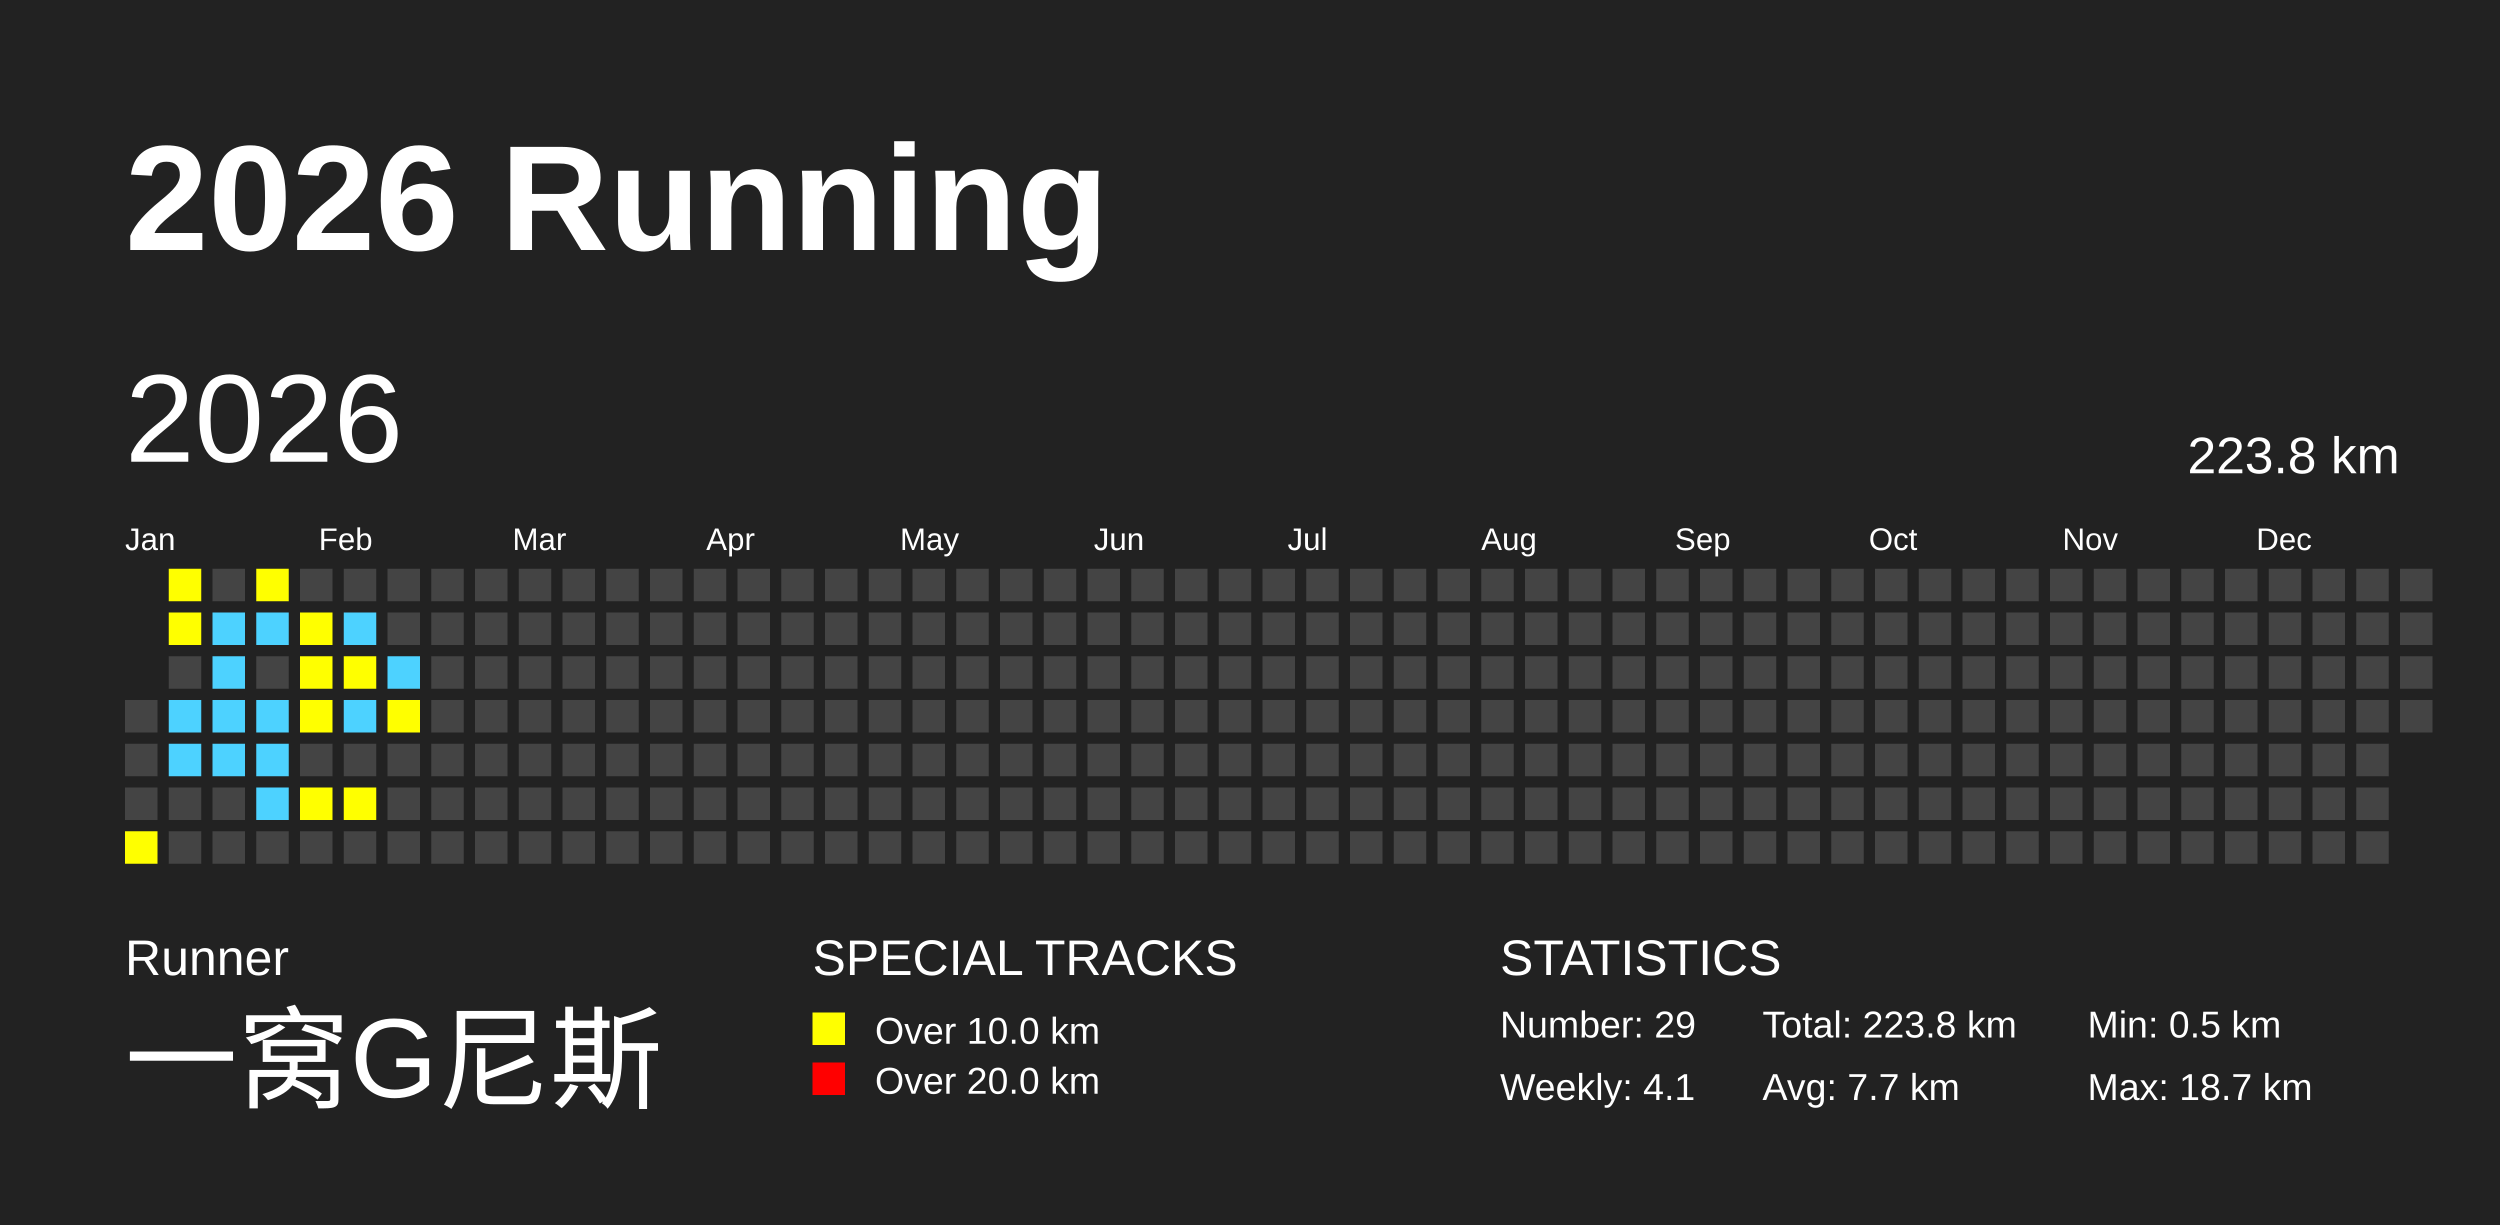
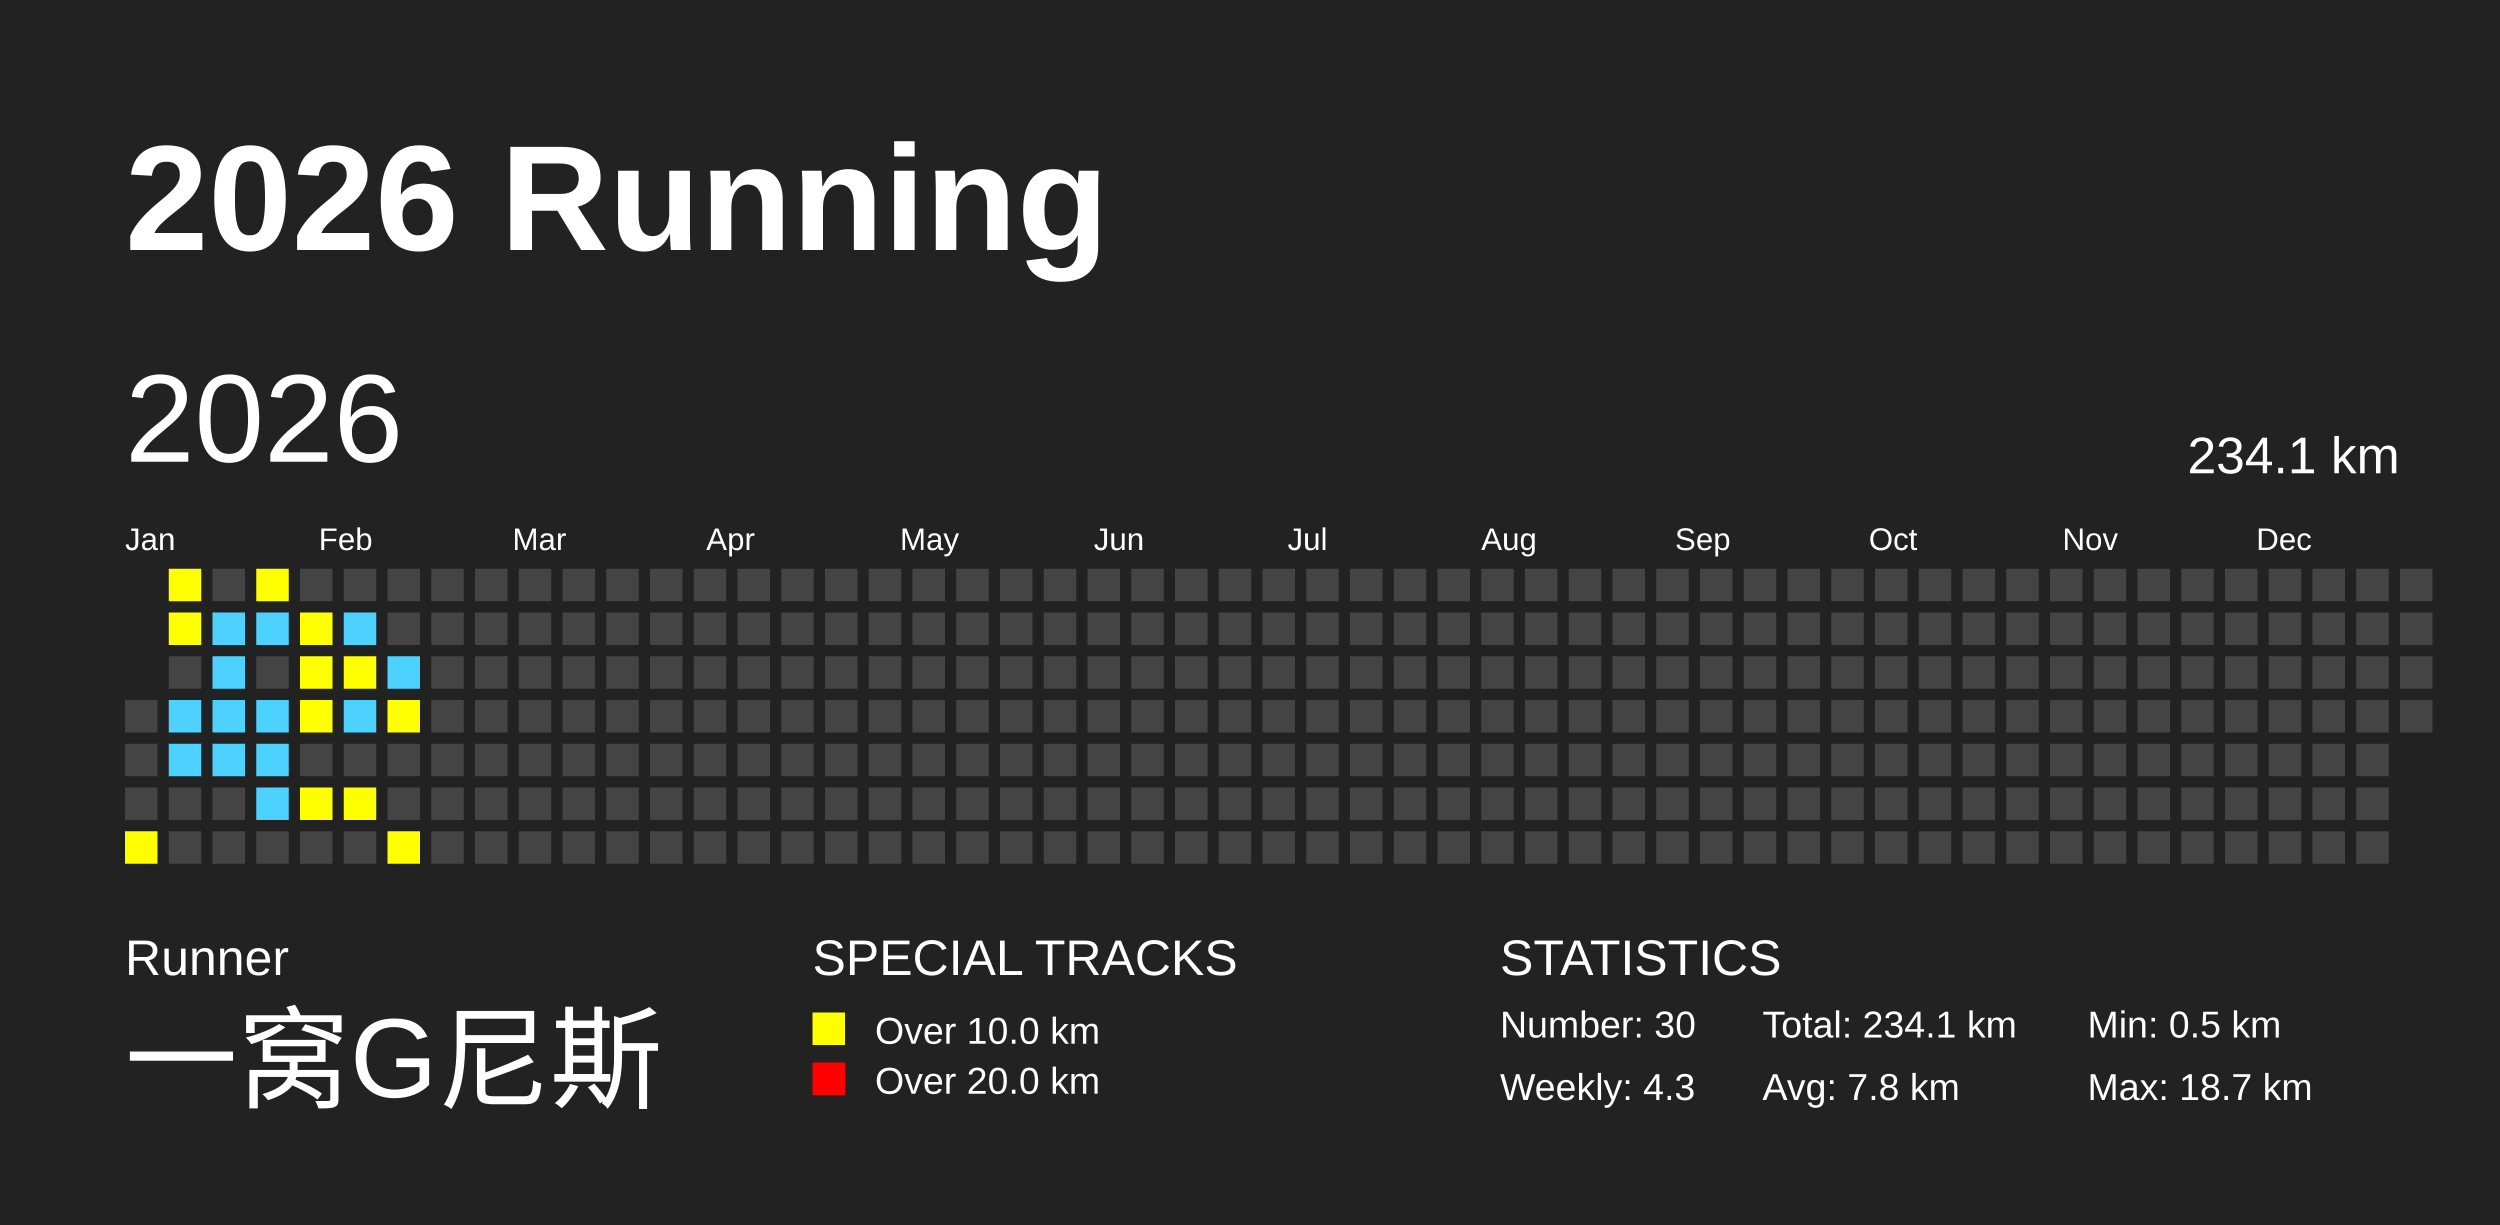
<svg xmlns="http://www.w3.org/2000/svg" baseProfile="full" height="98mm" version="1.1" viewBox="0,0,200,98" width="200mm">
  <defs />
  <rect fill="#222222" height="98" width="200" x="0" y="0" />
  <text fill="#FFFFFF" style="font-size:12px; font-family:Arial; font-weight:bold;" x="10" y="20">2026 Running</text>
  <text fill="#FFFFFF" style="font-size:4px; font-family:Arial" x="10" y="78">Runner</text>
  <text fill="#FFFFFF" style="font-size:9px; font-family:Arial" x="10" y="88">一窝G尼斯</text>
  <text fill="#FFFFFF" style="font-size:4px; font-family:Arial" x="65" y="78">SPECIAL TRACKS</text>
  <rect fill="yellow" height="2.6" width="2.6" x="65" y="81" />
  <text fill="#FFFFFF" style="font-size:3px; font-family:Arial" x="70" y="83.5">Over 10.0 km</text>
  <rect fill="red" height="2.6" width="2.6" x="65" y="85" />
  <text fill="#FFFFFF" style="font-size:3px; font-family:Arial" x="70" y="87.5">Over 20.0 km</text>
  <text fill="#FFFFFF" style="font-size:4px; font-family:Arial" x="120" y="78">STATISTICS</text>
-   <text fill="#FFFFFF" style="font-size:3px; font-family:Arial" x="120" y="83">Number: 29</text>
-   <text fill="#FFFFFF" style="font-size:3px; font-family:Arial" x="120" y="88">Weekly: 4.1</text>
-   <text fill="#FFFFFF" style="font-size:3px; font-family:Arial" x="141" y="83">Total: 223.8 km</text>
-   <text fill="#FFFFFF" style="font-size:3px; font-family:Arial" x="141" y="88">Avg: 7.7 km</text>
+   <text fill="#FFFFFF" style="font-size:3px; font-family:Arial" x="120" y="83">Number: 30</text>
+   <text fill="#FFFFFF" style="font-size:3px; font-family:Arial" x="120" y="88">Weekly: 4.3</text>
+   <text fill="#FFFFFF" style="font-size:3px; font-family:Arial" x="141" y="83">Total: 234.1 km</text>
+   <text fill="#FFFFFF" style="font-size:3px; font-family:Arial" x="141" y="88">Avg: 7.8 km</text>
  <text fill="#FFFFFF" style="font-size:3px; font-family:Arial" x="167" y="83">Min: 0.5 km</text>
  <text fill="#FFFFFF" style="font-size:3px; font-family:Arial" x="167" y="88">Max: 18.7 km</text>
  <text dominant-baseline="hanging" fill="#FFFFFF" style="font-size:10.0px; font-family:Arial;" x="10" y="30">2026</text>
-   <text dominant-baseline="hanging" fill="#FFFFFF" style="font-size:4.125px; font-family:Arial;" x="175" y="35">223.8 km</text>
+   <text dominant-baseline="hanging" fill="#FFFFFF" style="font-size:4.125px; font-family:Arial;" x="175" y="35">234.1 km</text>
  <text fill="#FFFFFF" style="font-size:2.5px; font-family:Arial" x="10.0" y="44">Jan</text>
  <text fill="#FFFFFF" style="font-size:2.5px; font-family:Arial" x="25.5" y="44">Feb</text>
  <text fill="#FFFFFF" style="font-size:2.5px; font-family:Arial" x="41.0" y="44">Mar</text>
  <text fill="#FFFFFF" style="font-size:2.5px; font-family:Arial" x="56.5" y="44">Apr</text>
  <text fill="#FFFFFF" style="font-size:2.5px; font-family:Arial" x="72.0" y="44">May</text>
  <text fill="#FFFFFF" style="font-size:2.5px; font-family:Arial" x="87.5" y="44">Jun</text>
  <text fill="#FFFFFF" style="font-size:2.5px; font-family:Arial" x="103.0" y="44">Jul</text>
  <text fill="#FFFFFF" style="font-size:2.5px; font-family:Arial" x="118.5" y="44">Aug</text>
  <text fill="#FFFFFF" style="font-size:2.5px; font-family:Arial" x="134.0" y="44">Sep</text>
  <text fill="#FFFFFF" style="font-size:2.5px; font-family:Arial" x="149.5" y="44">Oct</text>
  <text fill="#FFFFFF" style="font-size:2.5px; font-family:Arial" x="165.0" y="44">Nov</text>
  <text fill="#FFFFFF" style="font-size:2.5px; font-family:Arial" x="180.5" y="44">Dec</text>
  <rect fill="#444444" height="2.6" width="2.6" x="10.0" y="56.0" />
  <rect fill="#444444" height="2.6" width="2.6" x="10.0" y="59.5" />
  <rect fill="#444444" height="2.6" width="2.6" x="10.0" y="63.0" />
  <rect fill="yellow" height="2.6" width="2.6" x="10.0" y="66.5" />
  <rect fill="yellow" height="2.6" width="2.6" x="13.5" y="45.5" />
  <rect fill="yellow" height="2.6" width="2.6" x="13.5" y="49.0" />
  <rect fill="#444444" height="2.6" width="2.6" x="13.5" y="52.5" />
  <rect fill="#4DD2FF" height="2.6" width="2.6" x="13.5" y="56.0" />
  <rect fill="#4DD2FF" height="2.6" width="2.6" x="13.5" y="59.5" />
  <rect fill="#444444" height="2.6" width="2.6" x="13.5" y="63.0" />
  <rect fill="#444444" height="2.6" width="2.6" x="13.5" y="66.5" />
  <rect fill="#444444" height="2.6" width="2.6" x="17.0" y="45.5" />
  <rect fill="#4DD2FF" height="2.6" width="2.6" x="17.0" y="49.0" />
  <rect fill="#4DD2FF" height="2.6" width="2.6" x="17.0" y="52.5" />
  <rect fill="#4DD2FF" height="2.6" width="2.6" x="17.0" y="56.0" />
  <rect fill="#4DD2FF" height="2.6" width="2.6" x="17.0" y="59.5" />
  <rect fill="#444444" height="2.6" width="2.6" x="17.0" y="63.0" />
  <rect fill="#444444" height="2.6" width="2.6" x="17.0" y="66.5" />
  <rect fill="yellow" height="2.6" width="2.6" x="20.5" y="45.5" />
  <rect fill="#4DD2FF" height="2.6" width="2.6" x="20.5" y="49.0" />
  <rect fill="#444444" height="2.6" width="2.6" x="20.5" y="52.5" />
  <rect fill="#4DD2FF" height="2.6" width="2.6" x="20.5" y="56.0" />
  <rect fill="#4DD2FF" height="2.6" width="2.6" x="20.5" y="59.5" />
  <rect fill="#4DD2FF" height="2.6" width="2.6" x="20.5" y="63.0" />
  <rect fill="#444444" height="2.6" width="2.6" x="20.5" y="66.5" />
  <rect fill="#444444" height="2.6" width="2.6" x="24.0" y="45.5" />
  <rect fill="yellow" height="2.6" width="2.6" x="24.0" y="49.0" />
  <rect fill="yellow" height="2.6" width="2.6" x="24.0" y="52.5" />
  <rect fill="yellow" height="2.6" width="2.6" x="24.0" y="56.0" />
  <rect fill="#444444" height="2.6" width="2.6" x="24.0" y="59.5" />
  <rect fill="yellow" height="2.6" width="2.6" x="24.0" y="63.0" />
  <rect fill="#444444" height="2.6" width="2.6" x="24.0" y="66.5" />
  <rect fill="#444444" height="2.6" width="2.6" x="27.5" y="45.5" />
  <rect fill="#4DD2FF" height="2.6" width="2.6" x="27.5" y="49.0" />
  <rect fill="yellow" height="2.6" width="2.6" x="27.5" y="52.5" />
  <rect fill="#4DD2FF" height="2.6" width="2.6" x="27.5" y="56.0" />
  <rect fill="#444444" height="2.6" width="2.6" x="27.5" y="59.5" />
  <rect fill="yellow" height="2.6" width="2.6" x="27.5" y="63.0" />
  <rect fill="#444444" height="2.6" width="2.6" x="27.5" y="66.5" />
  <rect fill="#444444" height="2.6" width="2.6" x="31.0" y="45.5" />
  <rect fill="#444444" height="2.6" width="2.6" x="31.0" y="49.0" />
  <rect fill="#4DD2FF" height="2.6" width="2.6" x="31.0" y="52.5" />
  <rect fill="yellow" height="2.6" width="2.6" x="31.0" y="56.0" />
  <rect fill="#444444" height="2.6" width="2.6" x="31.0" y="59.5" />
  <rect fill="#444444" height="2.6" width="2.6" x="31.0" y="63.0" />
-   <rect fill="#444444" height="2.6" width="2.6" x="31.0" y="66.5" />
+   <rect fill="yellow" height="2.6" width="2.6" x="31.0" y="66.5" />
  <rect fill="#444444" height="2.6" width="2.6" x="34.5" y="45.5" />
  <rect fill="#444444" height="2.6" width="2.6" x="34.5" y="49.0" />
  <rect fill="#444444" height="2.6" width="2.6" x="34.5" y="52.5" />
  <rect fill="#444444" height="2.6" width="2.6" x="34.5" y="56.0" />
  <rect fill="#444444" height="2.6" width="2.6" x="34.5" y="59.5" />
  <rect fill="#444444" height="2.6" width="2.6" x="34.5" y="63.0" />
  <rect fill="#444444" height="2.6" width="2.6" x="34.5" y="66.5" />
  <rect fill="#444444" height="2.6" width="2.6" x="38.0" y="45.5" />
  <rect fill="#444444" height="2.6" width="2.6" x="38.0" y="49.0" />
  <rect fill="#444444" height="2.6" width="2.6" x="38.0" y="52.5" />
  <rect fill="#444444" height="2.6" width="2.6" x="38.0" y="56.0" />
  <rect fill="#444444" height="2.6" width="2.6" x="38.0" y="59.5" />
  <rect fill="#444444" height="2.6" width="2.6" x="38.0" y="63.0" />
  <rect fill="#444444" height="2.6" width="2.6" x="38.0" y="66.5" />
  <rect fill="#444444" height="2.6" width="2.6" x="41.5" y="45.5" />
  <rect fill="#444444" height="2.6" width="2.6" x="41.5" y="49.0" />
  <rect fill="#444444" height="2.6" width="2.6" x="41.5" y="52.5" />
  <rect fill="#444444" height="2.6" width="2.6" x="41.5" y="56.0" />
  <rect fill="#444444" height="2.6" width="2.6" x="41.5" y="59.5" />
  <rect fill="#444444" height="2.6" width="2.6" x="41.5" y="63.0" />
  <rect fill="#444444" height="2.6" width="2.6" x="41.5" y="66.5" />
  <rect fill="#444444" height="2.6" width="2.6" x="45.0" y="45.5" />
  <rect fill="#444444" height="2.6" width="2.6" x="45.0" y="49.0" />
  <rect fill="#444444" height="2.6" width="2.6" x="45.0" y="52.5" />
  <rect fill="#444444" height="2.6" width="2.6" x="45.0" y="56.0" />
  <rect fill="#444444" height="2.6" width="2.6" x="45.0" y="59.5" />
  <rect fill="#444444" height="2.6" width="2.6" x="45.0" y="63.0" />
  <rect fill="#444444" height="2.6" width="2.6" x="45.0" y="66.5" />
  <rect fill="#444444" height="2.6" width="2.6" x="48.5" y="45.5" />
  <rect fill="#444444" height="2.6" width="2.6" x="48.5" y="49.0" />
  <rect fill="#444444" height="2.6" width="2.6" x="48.5" y="52.5" />
  <rect fill="#444444" height="2.6" width="2.6" x="48.5" y="56.0" />
  <rect fill="#444444" height="2.6" width="2.6" x="48.5" y="59.5" />
  <rect fill="#444444" height="2.6" width="2.6" x="48.5" y="63.0" />
  <rect fill="#444444" height="2.6" width="2.6" x="48.5" y="66.5" />
  <rect fill="#444444" height="2.6" width="2.6" x="52.0" y="45.5" />
  <rect fill="#444444" height="2.6" width="2.6" x="52.0" y="49.0" />
  <rect fill="#444444" height="2.6" width="2.6" x="52.0" y="52.5" />
  <rect fill="#444444" height="2.6" width="2.6" x="52.0" y="56.0" />
  <rect fill="#444444" height="2.6" width="2.6" x="52.0" y="59.5" />
  <rect fill="#444444" height="2.6" width="2.6" x="52.0" y="63.0" />
  <rect fill="#444444" height="2.6" width="2.6" x="52.0" y="66.5" />
  <rect fill="#444444" height="2.6" width="2.6" x="55.5" y="45.5" />
  <rect fill="#444444" height="2.6" width="2.6" x="55.5" y="49.0" />
  <rect fill="#444444" height="2.6" width="2.6" x="55.5" y="52.5" />
  <rect fill="#444444" height="2.6" width="2.6" x="55.5" y="56.0" />
  <rect fill="#444444" height="2.6" width="2.6" x="55.5" y="59.5" />
  <rect fill="#444444" height="2.6" width="2.6" x="55.5" y="63.0" />
  <rect fill="#444444" height="2.6" width="2.6" x="55.5" y="66.5" />
  <rect fill="#444444" height="2.6" width="2.6" x="59.0" y="45.5" />
  <rect fill="#444444" height="2.6" width="2.6" x="59.0" y="49.0" />
  <rect fill="#444444" height="2.6" width="2.6" x="59.0" y="52.5" />
  <rect fill="#444444" height="2.6" width="2.6" x="59.0" y="56.0" />
  <rect fill="#444444" height="2.6" width="2.6" x="59.0" y="59.5" />
  <rect fill="#444444" height="2.6" width="2.6" x="59.0" y="63.0" />
  <rect fill="#444444" height="2.6" width="2.6" x="59.0" y="66.5" />
  <rect fill="#444444" height="2.6" width="2.6" x="62.5" y="45.5" />
  <rect fill="#444444" height="2.6" width="2.6" x="62.5" y="49.0" />
  <rect fill="#444444" height="2.6" width="2.6" x="62.5" y="52.5" />
  <rect fill="#444444" height="2.6" width="2.6" x="62.5" y="56.0" />
  <rect fill="#444444" height="2.6" width="2.6" x="62.5" y="59.5" />
  <rect fill="#444444" height="2.6" width="2.6" x="62.5" y="63.0" />
  <rect fill="#444444" height="2.6" width="2.6" x="62.5" y="66.5" />
  <rect fill="#444444" height="2.6" width="2.6" x="66.0" y="45.5" />
  <rect fill="#444444" height="2.6" width="2.6" x="66.0" y="49.0" />
  <rect fill="#444444" height="2.6" width="2.6" x="66.0" y="52.5" />
  <rect fill="#444444" height="2.6" width="2.6" x="66.0" y="56.0" />
  <rect fill="#444444" height="2.6" width="2.6" x="66.0" y="59.5" />
  <rect fill="#444444" height="2.6" width="2.6" x="66.0" y="63.0" />
  <rect fill="#444444" height="2.6" width="2.6" x="66.0" y="66.5" />
  <rect fill="#444444" height="2.6" width="2.6" x="69.5" y="45.5" />
  <rect fill="#444444" height="2.6" width="2.6" x="69.5" y="49.0" />
  <rect fill="#444444" height="2.6" width="2.6" x="69.5" y="52.5" />
  <rect fill="#444444" height="2.6" width="2.6" x="69.5" y="56.0" />
  <rect fill="#444444" height="2.6" width="2.6" x="69.5" y="59.5" />
  <rect fill="#444444" height="2.6" width="2.6" x="69.5" y="63.0" />
  <rect fill="#444444" height="2.6" width="2.6" x="69.5" y="66.5" />
  <rect fill="#444444" height="2.6" width="2.6" x="73.0" y="45.5" />
  <rect fill="#444444" height="2.6" width="2.6" x="73.0" y="49.0" />
  <rect fill="#444444" height="2.6" width="2.6" x="73.0" y="52.5" />
  <rect fill="#444444" height="2.6" width="2.6" x="73.0" y="56.0" />
  <rect fill="#444444" height="2.6" width="2.6" x="73.0" y="59.5" />
  <rect fill="#444444" height="2.6" width="2.6" x="73.0" y="63.0" />
  <rect fill="#444444" height="2.6" width="2.6" x="73.0" y="66.5" />
  <rect fill="#444444" height="2.6" width="2.6" x="76.5" y="45.5" />
  <rect fill="#444444" height="2.6" width="2.6" x="76.5" y="49.0" />
  <rect fill="#444444" height="2.6" width="2.6" x="76.5" y="52.5" />
  <rect fill="#444444" height="2.6" width="2.6" x="76.5" y="56.0" />
  <rect fill="#444444" height="2.6" width="2.6" x="76.5" y="59.5" />
  <rect fill="#444444" height="2.6" width="2.6" x="76.5" y="63.0" />
  <rect fill="#444444" height="2.6" width="2.6" x="76.5" y="66.5" />
  <rect fill="#444444" height="2.6" width="2.6" x="80.0" y="45.5" />
  <rect fill="#444444" height="2.6" width="2.6" x="80.0" y="49.0" />
  <rect fill="#444444" height="2.6" width="2.6" x="80.0" y="52.5" />
  <rect fill="#444444" height="2.6" width="2.6" x="80.0" y="56.0" />
  <rect fill="#444444" height="2.6" width="2.6" x="80.0" y="59.5" />
  <rect fill="#444444" height="2.6" width="2.6" x="80.0" y="63.0" />
  <rect fill="#444444" height="2.6" width="2.6" x="80.0" y="66.5" />
  <rect fill="#444444" height="2.6" width="2.6" x="83.5" y="45.5" />
  <rect fill="#444444" height="2.6" width="2.6" x="83.5" y="49.0" />
  <rect fill="#444444" height="2.6" width="2.6" x="83.5" y="52.5" />
  <rect fill="#444444" height="2.6" width="2.6" x="83.5" y="56.0" />
  <rect fill="#444444" height="2.6" width="2.6" x="83.5" y="59.5" />
  <rect fill="#444444" height="2.6" width="2.6" x="83.5" y="63.0" />
  <rect fill="#444444" height="2.6" width="2.6" x="83.5" y="66.5" />
  <rect fill="#444444" height="2.6" width="2.6" x="87.0" y="45.5" />
  <rect fill="#444444" height="2.6" width="2.6" x="87.0" y="49.0" />
  <rect fill="#444444" height="2.6" width="2.6" x="87.0" y="52.5" />
  <rect fill="#444444" height="2.6" width="2.6" x="87.0" y="56.0" />
  <rect fill="#444444" height="2.6" width="2.6" x="87.0" y="59.5" />
  <rect fill="#444444" height="2.6" width="2.6" x="87.0" y="63.0" />
  <rect fill="#444444" height="2.6" width="2.6" x="87.0" y="66.5" />
  <rect fill="#444444" height="2.6" width="2.6" x="90.5" y="45.5" />
  <rect fill="#444444" height="2.6" width="2.6" x="90.5" y="49.0" />
  <rect fill="#444444" height="2.6" width="2.6" x="90.5" y="52.5" />
  <rect fill="#444444" height="2.6" width="2.6" x="90.5" y="56.0" />
  <rect fill="#444444" height="2.6" width="2.6" x="90.5" y="59.5" />
  <rect fill="#444444" height="2.6" width="2.6" x="90.5" y="63.0" />
  <rect fill="#444444" height="2.6" width="2.6" x="90.5" y="66.5" />
  <rect fill="#444444" height="2.6" width="2.6" x="94.0" y="45.5" />
  <rect fill="#444444" height="2.6" width="2.6" x="94.0" y="49.0" />
  <rect fill="#444444" height="2.6" width="2.6" x="94.0" y="52.5" />
  <rect fill="#444444" height="2.6" width="2.6" x="94.0" y="56.0" />
  <rect fill="#444444" height="2.6" width="2.6" x="94.0" y="59.5" />
  <rect fill="#444444" height="2.6" width="2.6" x="94.0" y="63.0" />
  <rect fill="#444444" height="2.6" width="2.6" x="94.0" y="66.5" />
  <rect fill="#444444" height="2.6" width="2.6" x="97.5" y="45.5" />
  <rect fill="#444444" height="2.6" width="2.6" x="97.5" y="49.0" />
  <rect fill="#444444" height="2.6" width="2.6" x="97.5" y="52.5" />
  <rect fill="#444444" height="2.6" width="2.6" x="97.5" y="56.0" />
  <rect fill="#444444" height="2.6" width="2.6" x="97.5" y="59.5" />
  <rect fill="#444444" height="2.6" width="2.6" x="97.5" y="63.0" />
  <rect fill="#444444" height="2.6" width="2.6" x="97.5" y="66.5" />
  <rect fill="#444444" height="2.6" width="2.6" x="101.0" y="45.5" />
  <rect fill="#444444" height="2.6" width="2.6" x="101.0" y="49.0" />
  <rect fill="#444444" height="2.6" width="2.6" x="101.0" y="52.5" />
  <rect fill="#444444" height="2.6" width="2.6" x="101.0" y="56.0" />
  <rect fill="#444444" height="2.6" width="2.6" x="101.0" y="59.5" />
  <rect fill="#444444" height="2.6" width="2.6" x="101.0" y="63.0" />
  <rect fill="#444444" height="2.6" width="2.6" x="101.0" y="66.5" />
  <rect fill="#444444" height="2.6" width="2.6" x="104.5" y="45.5" />
  <rect fill="#444444" height="2.6" width="2.6" x="104.5" y="49.0" />
  <rect fill="#444444" height="2.6" width="2.6" x="104.5" y="52.5" />
  <rect fill="#444444" height="2.6" width="2.6" x="104.5" y="56.0" />
  <rect fill="#444444" height="2.6" width="2.6" x="104.5" y="59.5" />
  <rect fill="#444444" height="2.6" width="2.6" x="104.5" y="63.0" />
  <rect fill="#444444" height="2.6" width="2.6" x="104.5" y="66.5" />
  <rect fill="#444444" height="2.6" width="2.6" x="108.0" y="45.5" />
  <rect fill="#444444" height="2.6" width="2.6" x="108.0" y="49.0" />
  <rect fill="#444444" height="2.6" width="2.6" x="108.0" y="52.5" />
  <rect fill="#444444" height="2.6" width="2.6" x="108.0" y="56.0" />
  <rect fill="#444444" height="2.6" width="2.6" x="108.0" y="59.5" />
  <rect fill="#444444" height="2.6" width="2.6" x="108.0" y="63.0" />
  <rect fill="#444444" height="2.6" width="2.6" x="108.0" y="66.5" />
  <rect fill="#444444" height="2.6" width="2.6" x="111.5" y="45.5" />
  <rect fill="#444444" height="2.6" width="2.6" x="111.5" y="49.0" />
  <rect fill="#444444" height="2.6" width="2.6" x="111.5" y="52.5" />
  <rect fill="#444444" height="2.6" width="2.6" x="111.5" y="56.0" />
  <rect fill="#444444" height="2.6" width="2.6" x="111.5" y="59.5" />
  <rect fill="#444444" height="2.6" width="2.6" x="111.5" y="63.0" />
  <rect fill="#444444" height="2.6" width="2.6" x="111.5" y="66.5" />
  <rect fill="#444444" height="2.6" width="2.6" x="115.0" y="45.5" />
  <rect fill="#444444" height="2.6" width="2.6" x="115.0" y="49.0" />
  <rect fill="#444444" height="2.6" width="2.6" x="115.0" y="52.5" />
  <rect fill="#444444" height="2.6" width="2.6" x="115.0" y="56.0" />
  <rect fill="#444444" height="2.6" width="2.6" x="115.0" y="59.5" />
  <rect fill="#444444" height="2.6" width="2.6" x="115.0" y="63.0" />
  <rect fill="#444444" height="2.6" width="2.6" x="115.0" y="66.5" />
  <rect fill="#444444" height="2.6" width="2.6" x="118.5" y="45.5" />
  <rect fill="#444444" height="2.6" width="2.6" x="118.5" y="49.0" />
  <rect fill="#444444" height="2.6" width="2.6" x="118.5" y="52.5" />
  <rect fill="#444444" height="2.6" width="2.6" x="118.5" y="56.0" />
  <rect fill="#444444" height="2.6" width="2.6" x="118.5" y="59.5" />
  <rect fill="#444444" height="2.6" width="2.6" x="118.5" y="63.0" />
  <rect fill="#444444" height="2.6" width="2.6" x="118.5" y="66.5" />
  <rect fill="#444444" height="2.6" width="2.6" x="122.0" y="45.5" />
  <rect fill="#444444" height="2.6" width="2.6" x="122.0" y="49.0" />
  <rect fill="#444444" height="2.6" width="2.6" x="122.0" y="52.5" />
  <rect fill="#444444" height="2.6" width="2.6" x="122.0" y="56.0" />
  <rect fill="#444444" height="2.6" width="2.6" x="122.0" y="59.5" />
  <rect fill="#444444" height="2.6" width="2.6" x="122.0" y="63.0" />
  <rect fill="#444444" height="2.6" width="2.6" x="122.0" y="66.5" />
  <rect fill="#444444" height="2.6" width="2.6" x="125.5" y="45.5" />
  <rect fill="#444444" height="2.6" width="2.6" x="125.5" y="49.0" />
  <rect fill="#444444" height="2.6" width="2.6" x="125.5" y="52.5" />
  <rect fill="#444444" height="2.6" width="2.6" x="125.5" y="56.0" />
  <rect fill="#444444" height="2.6" width="2.6" x="125.5" y="59.5" />
  <rect fill="#444444" height="2.6" width="2.6" x="125.5" y="63.0" />
  <rect fill="#444444" height="2.6" width="2.6" x="125.5" y="66.5" />
  <rect fill="#444444" height="2.6" width="2.6" x="129.0" y="45.5" />
  <rect fill="#444444" height="2.6" width="2.6" x="129.0" y="49.0" />
  <rect fill="#444444" height="2.6" width="2.6" x="129.0" y="52.5" />
  <rect fill="#444444" height="2.6" width="2.6" x="129.0" y="56.0" />
  <rect fill="#444444" height="2.6" width="2.6" x="129.0" y="59.5" />
  <rect fill="#444444" height="2.6" width="2.6" x="129.0" y="63.0" />
  <rect fill="#444444" height="2.6" width="2.6" x="129.0" y="66.5" />
  <rect fill="#444444" height="2.6" width="2.6" x="132.5" y="45.5" />
  <rect fill="#444444" height="2.6" width="2.6" x="132.5" y="49.0" />
  <rect fill="#444444" height="2.6" width="2.6" x="132.5" y="52.5" />
  <rect fill="#444444" height="2.6" width="2.6" x="132.5" y="56.0" />
  <rect fill="#444444" height="2.6" width="2.6" x="132.5" y="59.5" />
  <rect fill="#444444" height="2.6" width="2.6" x="132.5" y="63.0" />
  <rect fill="#444444" height="2.6" width="2.6" x="132.5" y="66.5" />
  <rect fill="#444444" height="2.6" width="2.6" x="136.0" y="45.5" />
  <rect fill="#444444" height="2.6" width="2.6" x="136.0" y="49.0" />
  <rect fill="#444444" height="2.6" width="2.6" x="136.0" y="52.5" />
  <rect fill="#444444" height="2.6" width="2.6" x="136.0" y="56.0" />
  <rect fill="#444444" height="2.6" width="2.6" x="136.0" y="59.5" />
  <rect fill="#444444" height="2.6" width="2.6" x="136.0" y="63.0" />
  <rect fill="#444444" height="2.6" width="2.6" x="136.0" y="66.5" />
  <rect fill="#444444" height="2.6" width="2.6" x="139.5" y="45.5" />
  <rect fill="#444444" height="2.6" width="2.6" x="139.5" y="49.0" />
  <rect fill="#444444" height="2.6" width="2.6" x="139.5" y="52.5" />
  <rect fill="#444444" height="2.6" width="2.6" x="139.5" y="56.0" />
  <rect fill="#444444" height="2.6" width="2.6" x="139.5" y="59.5" />
  <rect fill="#444444" height="2.6" width="2.6" x="139.5" y="63.0" />
  <rect fill="#444444" height="2.6" width="2.6" x="139.5" y="66.5" />
  <rect fill="#444444" height="2.6" width="2.6" x="143.0" y="45.5" />
  <rect fill="#444444" height="2.6" width="2.6" x="143.0" y="49.0" />
  <rect fill="#444444" height="2.6" width="2.6" x="143.0" y="52.5" />
  <rect fill="#444444" height="2.6" width="2.6" x="143.0" y="56.0" />
  <rect fill="#444444" height="2.6" width="2.6" x="143.0" y="59.5" />
  <rect fill="#444444" height="2.6" width="2.6" x="143.0" y="63.0" />
  <rect fill="#444444" height="2.6" width="2.6" x="143.0" y="66.5" />
  <rect fill="#444444" height="2.6" width="2.6" x="146.5" y="45.5" />
  <rect fill="#444444" height="2.6" width="2.6" x="146.5" y="49.0" />
  <rect fill="#444444" height="2.6" width="2.6" x="146.5" y="52.5" />
  <rect fill="#444444" height="2.6" width="2.6" x="146.5" y="56.0" />
  <rect fill="#444444" height="2.6" width="2.6" x="146.5" y="59.5" />
  <rect fill="#444444" height="2.6" width="2.6" x="146.5" y="63.0" />
  <rect fill="#444444" height="2.6" width="2.6" x="146.5" y="66.5" />
  <rect fill="#444444" height="2.6" width="2.6" x="150.0" y="45.5" />
  <rect fill="#444444" height="2.6" width="2.6" x="150.0" y="49.0" />
  <rect fill="#444444" height="2.6" width="2.6" x="150.0" y="52.5" />
  <rect fill="#444444" height="2.6" width="2.6" x="150.0" y="56.0" />
  <rect fill="#444444" height="2.6" width="2.6" x="150.0" y="59.5" />
  <rect fill="#444444" height="2.6" width="2.6" x="150.0" y="63.0" />
  <rect fill="#444444" height="2.6" width="2.6" x="150.0" y="66.5" />
  <rect fill="#444444" height="2.6" width="2.6" x="153.5" y="45.5" />
  <rect fill="#444444" height="2.6" width="2.6" x="153.5" y="49.0" />
  <rect fill="#444444" height="2.6" width="2.6" x="153.5" y="52.5" />
  <rect fill="#444444" height="2.6" width="2.6" x="153.5" y="56.0" />
  <rect fill="#444444" height="2.6" width="2.6" x="153.5" y="59.5" />
  <rect fill="#444444" height="2.6" width="2.6" x="153.5" y="63.0" />
  <rect fill="#444444" height="2.6" width="2.6" x="153.5" y="66.5" />
  <rect fill="#444444" height="2.6" width="2.6" x="157.0" y="45.5" />
  <rect fill="#444444" height="2.6" width="2.6" x="157.0" y="49.0" />
  <rect fill="#444444" height="2.6" width="2.6" x="157.0" y="52.5" />
  <rect fill="#444444" height="2.6" width="2.6" x="157.0" y="56.0" />
  <rect fill="#444444" height="2.6" width="2.6" x="157.0" y="59.5" />
  <rect fill="#444444" height="2.6" width="2.6" x="157.0" y="63.0" />
  <rect fill="#444444" height="2.6" width="2.6" x="157.0" y="66.5" />
  <rect fill="#444444" height="2.6" width="2.6" x="160.5" y="45.5" />
  <rect fill="#444444" height="2.6" width="2.6" x="160.5" y="49.0" />
  <rect fill="#444444" height="2.6" width="2.6" x="160.5" y="52.5" />
  <rect fill="#444444" height="2.6" width="2.6" x="160.5" y="56.0" />
  <rect fill="#444444" height="2.6" width="2.6" x="160.5" y="59.5" />
  <rect fill="#444444" height="2.6" width="2.6" x="160.5" y="63.0" />
  <rect fill="#444444" height="2.6" width="2.6" x="160.5" y="66.5" />
  <rect fill="#444444" height="2.6" width="2.6" x="164.0" y="45.5" />
  <rect fill="#444444" height="2.6" width="2.6" x="164.0" y="49.0" />
  <rect fill="#444444" height="2.6" width="2.6" x="164.0" y="52.5" />
  <rect fill="#444444" height="2.6" width="2.6" x="164.0" y="56.0" />
  <rect fill="#444444" height="2.6" width="2.6" x="164.0" y="59.5" />
  <rect fill="#444444" height="2.6" width="2.6" x="164.0" y="63.0" />
  <rect fill="#444444" height="2.6" width="2.6" x="164.0" y="66.5" />
  <rect fill="#444444" height="2.6" width="2.6" x="167.5" y="45.5" />
  <rect fill="#444444" height="2.6" width="2.6" x="167.5" y="49.0" />
  <rect fill="#444444" height="2.6" width="2.6" x="167.5" y="52.5" />
  <rect fill="#444444" height="2.6" width="2.6" x="167.5" y="56.0" />
  <rect fill="#444444" height="2.6" width="2.6" x="167.5" y="59.5" />
  <rect fill="#444444" height="2.6" width="2.6" x="167.5" y="63.0" />
  <rect fill="#444444" height="2.6" width="2.6" x="167.5" y="66.5" />
  <rect fill="#444444" height="2.6" width="2.6" x="171.0" y="45.5" />
  <rect fill="#444444" height="2.6" width="2.6" x="171.0" y="49.0" />
  <rect fill="#444444" height="2.6" width="2.6" x="171.0" y="52.5" />
  <rect fill="#444444" height="2.6" width="2.6" x="171.0" y="56.0" />
  <rect fill="#444444" height="2.6" width="2.6" x="171.0" y="59.5" />
  <rect fill="#444444" height="2.6" width="2.6" x="171.0" y="63.0" />
  <rect fill="#444444" height="2.6" width="2.6" x="171.0" y="66.5" />
  <rect fill="#444444" height="2.6" width="2.6" x="174.5" y="45.5" />
  <rect fill="#444444" height="2.6" width="2.6" x="174.5" y="49.0" />
  <rect fill="#444444" height="2.6" width="2.6" x="174.5" y="52.5" />
  <rect fill="#444444" height="2.6" width="2.6" x="174.5" y="56.0" />
  <rect fill="#444444" height="2.6" width="2.6" x="174.5" y="59.5" />
  <rect fill="#444444" height="2.6" width="2.6" x="174.5" y="63.0" />
  <rect fill="#444444" height="2.6" width="2.6" x="174.5" y="66.5" />
  <rect fill="#444444" height="2.6" width="2.6" x="178.0" y="45.5" />
  <rect fill="#444444" height="2.6" width="2.6" x="178.0" y="49.0" />
  <rect fill="#444444" height="2.6" width="2.6" x="178.0" y="52.5" />
  <rect fill="#444444" height="2.6" width="2.6" x="178.0" y="56.0" />
  <rect fill="#444444" height="2.6" width="2.6" x="178.0" y="59.5" />
  <rect fill="#444444" height="2.6" width="2.6" x="178.0" y="63.0" />
  <rect fill="#444444" height="2.6" width="2.6" x="178.0" y="66.5" />
  <rect fill="#444444" height="2.6" width="2.6" x="181.5" y="45.5" />
  <rect fill="#444444" height="2.6" width="2.6" x="181.5" y="49.0" />
  <rect fill="#444444" height="2.6" width="2.6" x="181.5" y="52.5" />
  <rect fill="#444444" height="2.6" width="2.6" x="181.5" y="56.0" />
  <rect fill="#444444" height="2.6" width="2.6" x="181.5" y="59.5" />
  <rect fill="#444444" height="2.6" width="2.6" x="181.5" y="63.0" />
  <rect fill="#444444" height="2.6" width="2.6" x="181.5" y="66.5" />
  <rect fill="#444444" height="2.6" width="2.6" x="185.0" y="45.5" />
  <rect fill="#444444" height="2.6" width="2.6" x="185.0" y="49.0" />
  <rect fill="#444444" height="2.6" width="2.6" x="185.0" y="52.5" />
  <rect fill="#444444" height="2.6" width="2.6" x="185.0" y="56.0" />
  <rect fill="#444444" height="2.6" width="2.6" x="185.0" y="59.5" />
  <rect fill="#444444" height="2.6" width="2.6" x="185.0" y="63.0" />
  <rect fill="#444444" height="2.6" width="2.6" x="185.0" y="66.5" />
  <rect fill="#444444" height="2.6" width="2.6" x="188.5" y="45.5" />
  <rect fill="#444444" height="2.6" width="2.6" x="188.5" y="49.0" />
  <rect fill="#444444" height="2.6" width="2.6" x="188.5" y="52.5" />
  <rect fill="#444444" height="2.6" width="2.6" x="188.5" y="56.0" />
  <rect fill="#444444" height="2.6" width="2.6" x="188.5" y="59.5" />
  <rect fill="#444444" height="2.6" width="2.6" x="188.5" y="63.0" />
  <rect fill="#444444" height="2.6" width="2.6" x="188.5" y="66.5" />
  <rect fill="#444444" height="2.6" width="2.6" x="192.0" y="45.5" />
  <rect fill="#444444" height="2.6" width="2.6" x="192.0" y="49.0" />
  <rect fill="#444444" height="2.6" width="2.6" x="192.0" y="52.5" />
  <rect fill="#444444" height="2.6" width="2.6" x="192.0" y="56.0" />
</svg>
